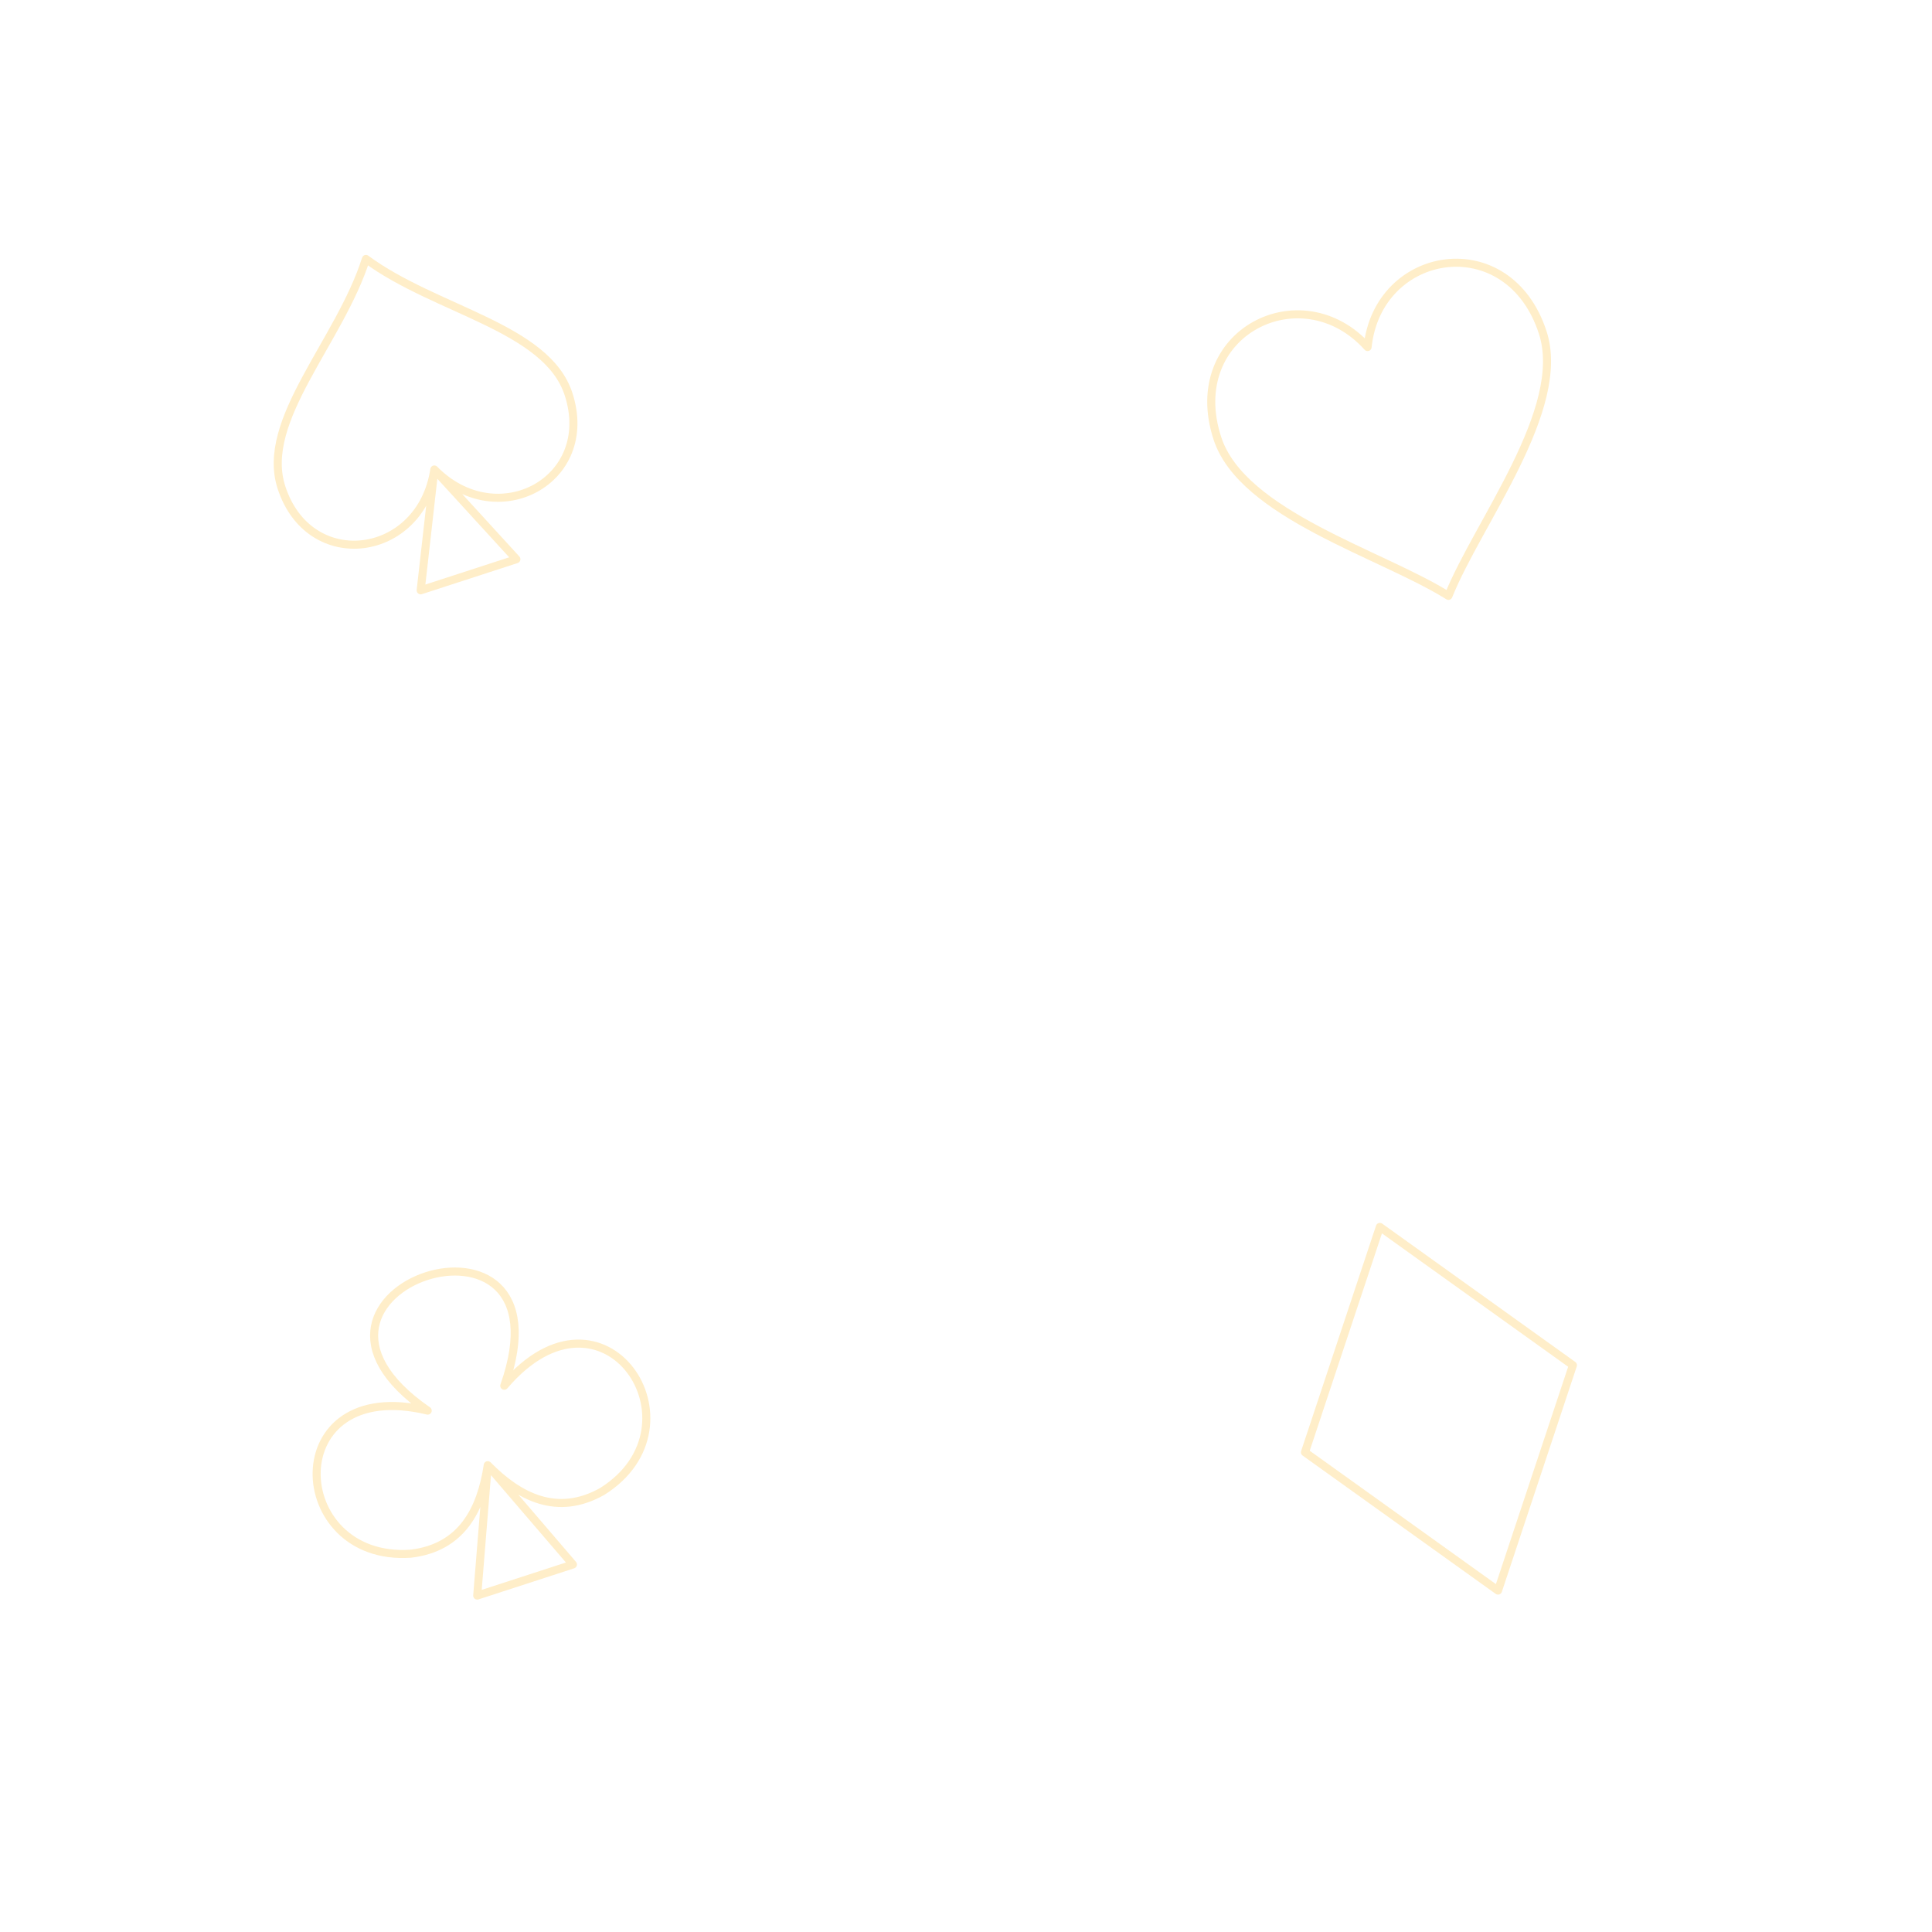
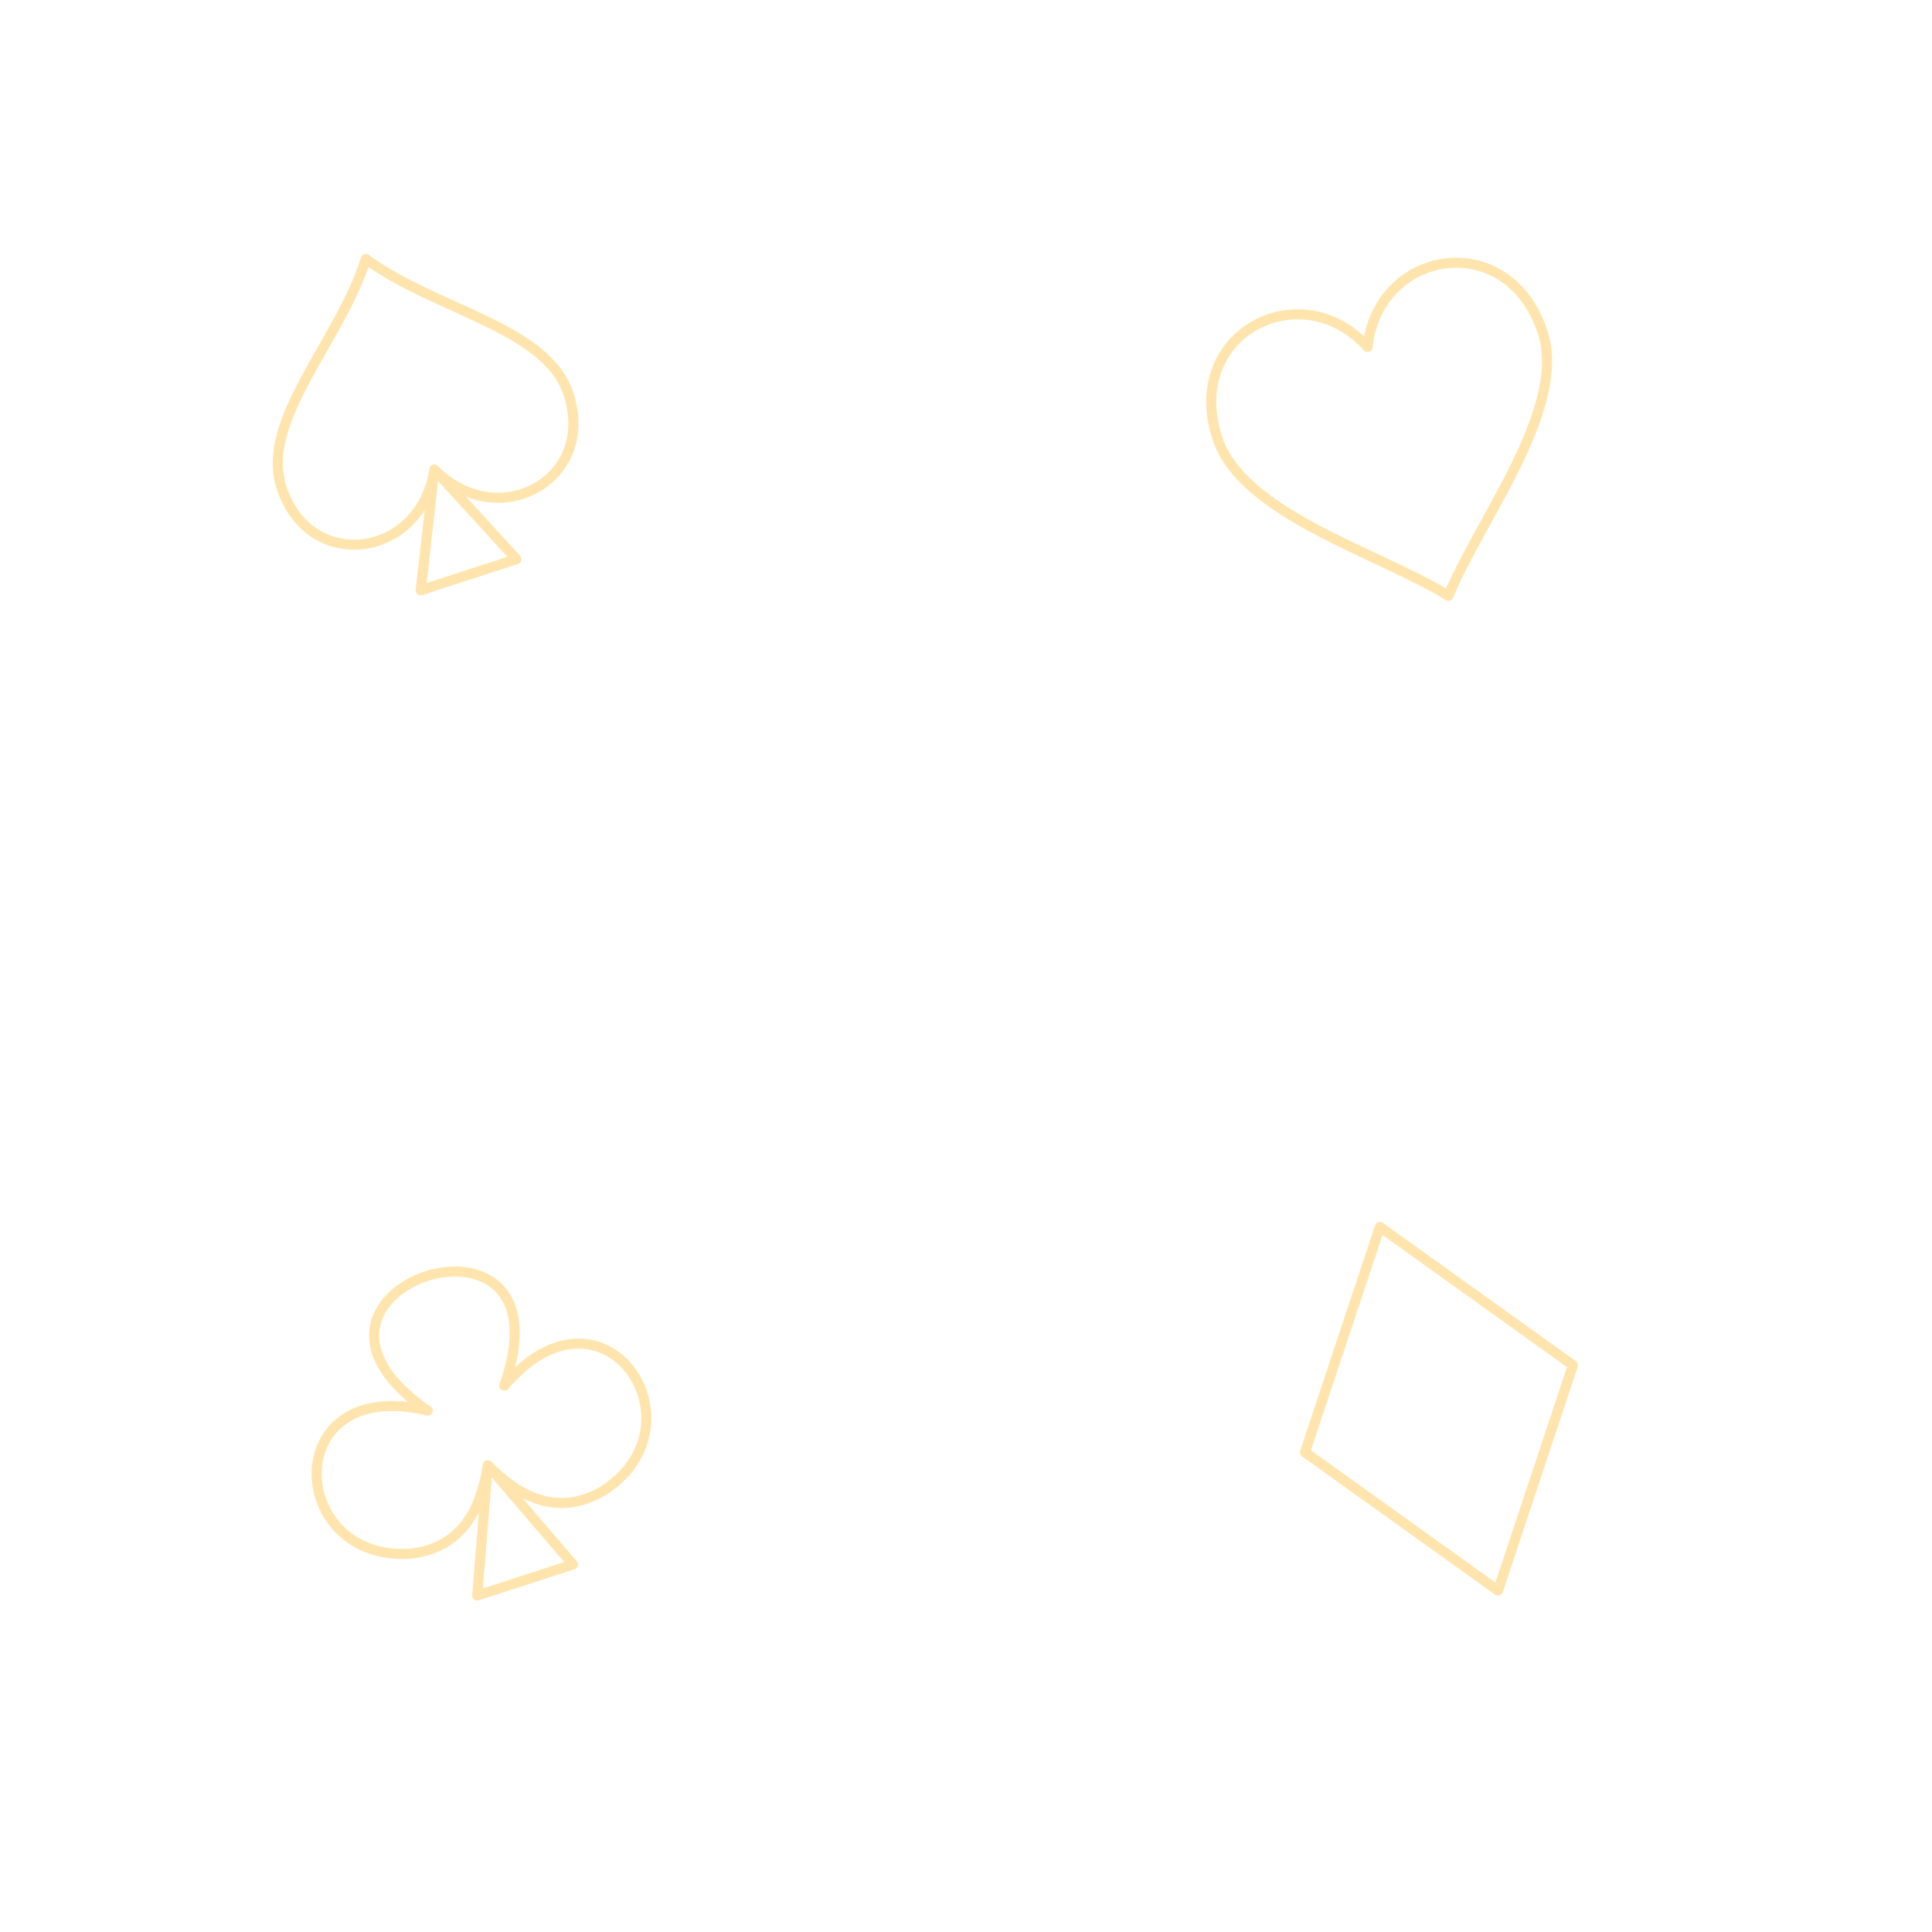
<svg xmlns="http://www.w3.org/2000/svg" width="192" height="192" viewBox="0 0 192 192">
-   <g fill="none" stroke="#ffb81c" stroke-width=".8" opacity=".24" stroke-linejoin="round">
+   <g fill="none" stroke="#ffb81c" stroke-width="1" opacity=".36" stroke-linejoin="round">
    <g transform="translate(41 40) rotate(-18)">
      <path d="M0-15C-5-8-15-3-15 4C-15 13-4 15 0 7C4 15 15 13 15 4C15-3 5-8 0-15ZM0 7L-5 18H5Z" />
    </g>
    <g transform="translate(139 44) rotate(-18)">
      <path d="M0 16C-5 10-17 2-17-6C-17-17-4-19 0-10C4-19 17-17 17-6C17 2 5 10 0 16Z" />
    </g>
    <g transform="translate(46 138) rotate(-18)">
      <path d="M-4 1C-17-7-22 11-10 14C-5 15-2 12 0 8C2 12 5 15 10 14C22 11 17-7 4 1C17-16-17-16-4 1ZM0 8L-5 20H5Z" />
    </g>
    <g transform="translate(143 140) rotate(-18)">
      <path d="M0-19L14 0L0 19L-14 0Z" />
    </g>
  </g>
</svg>
